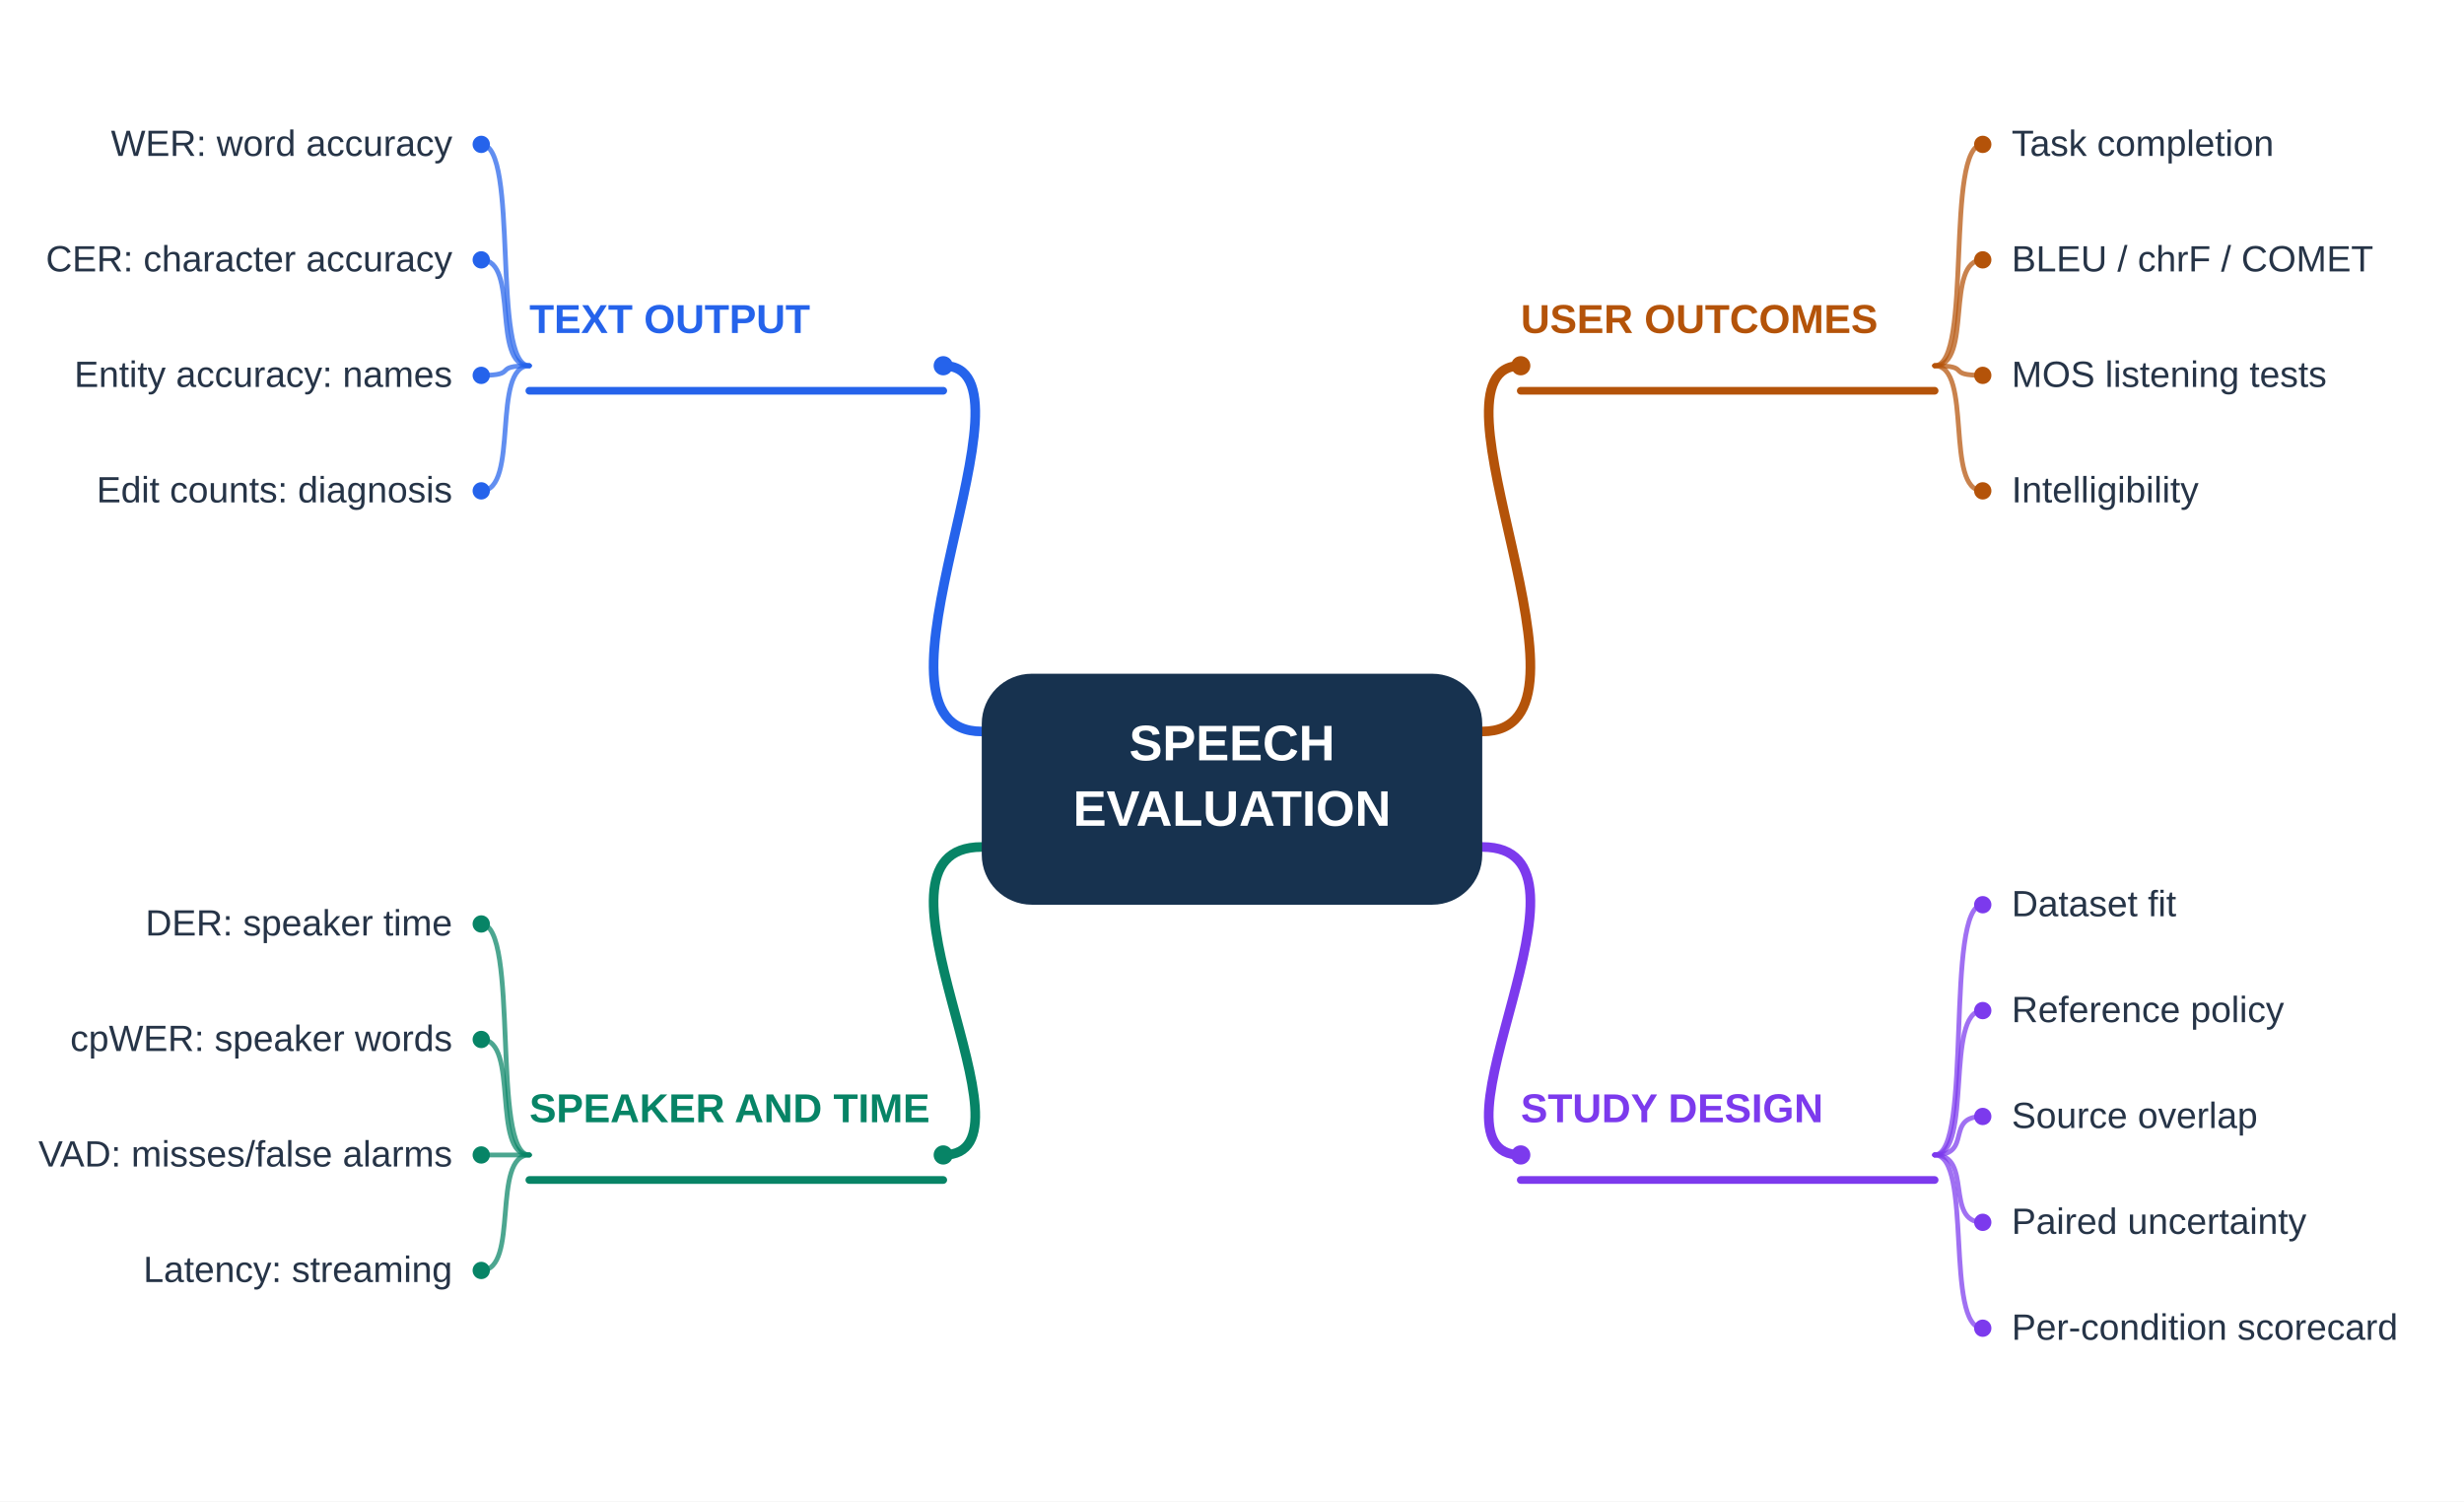
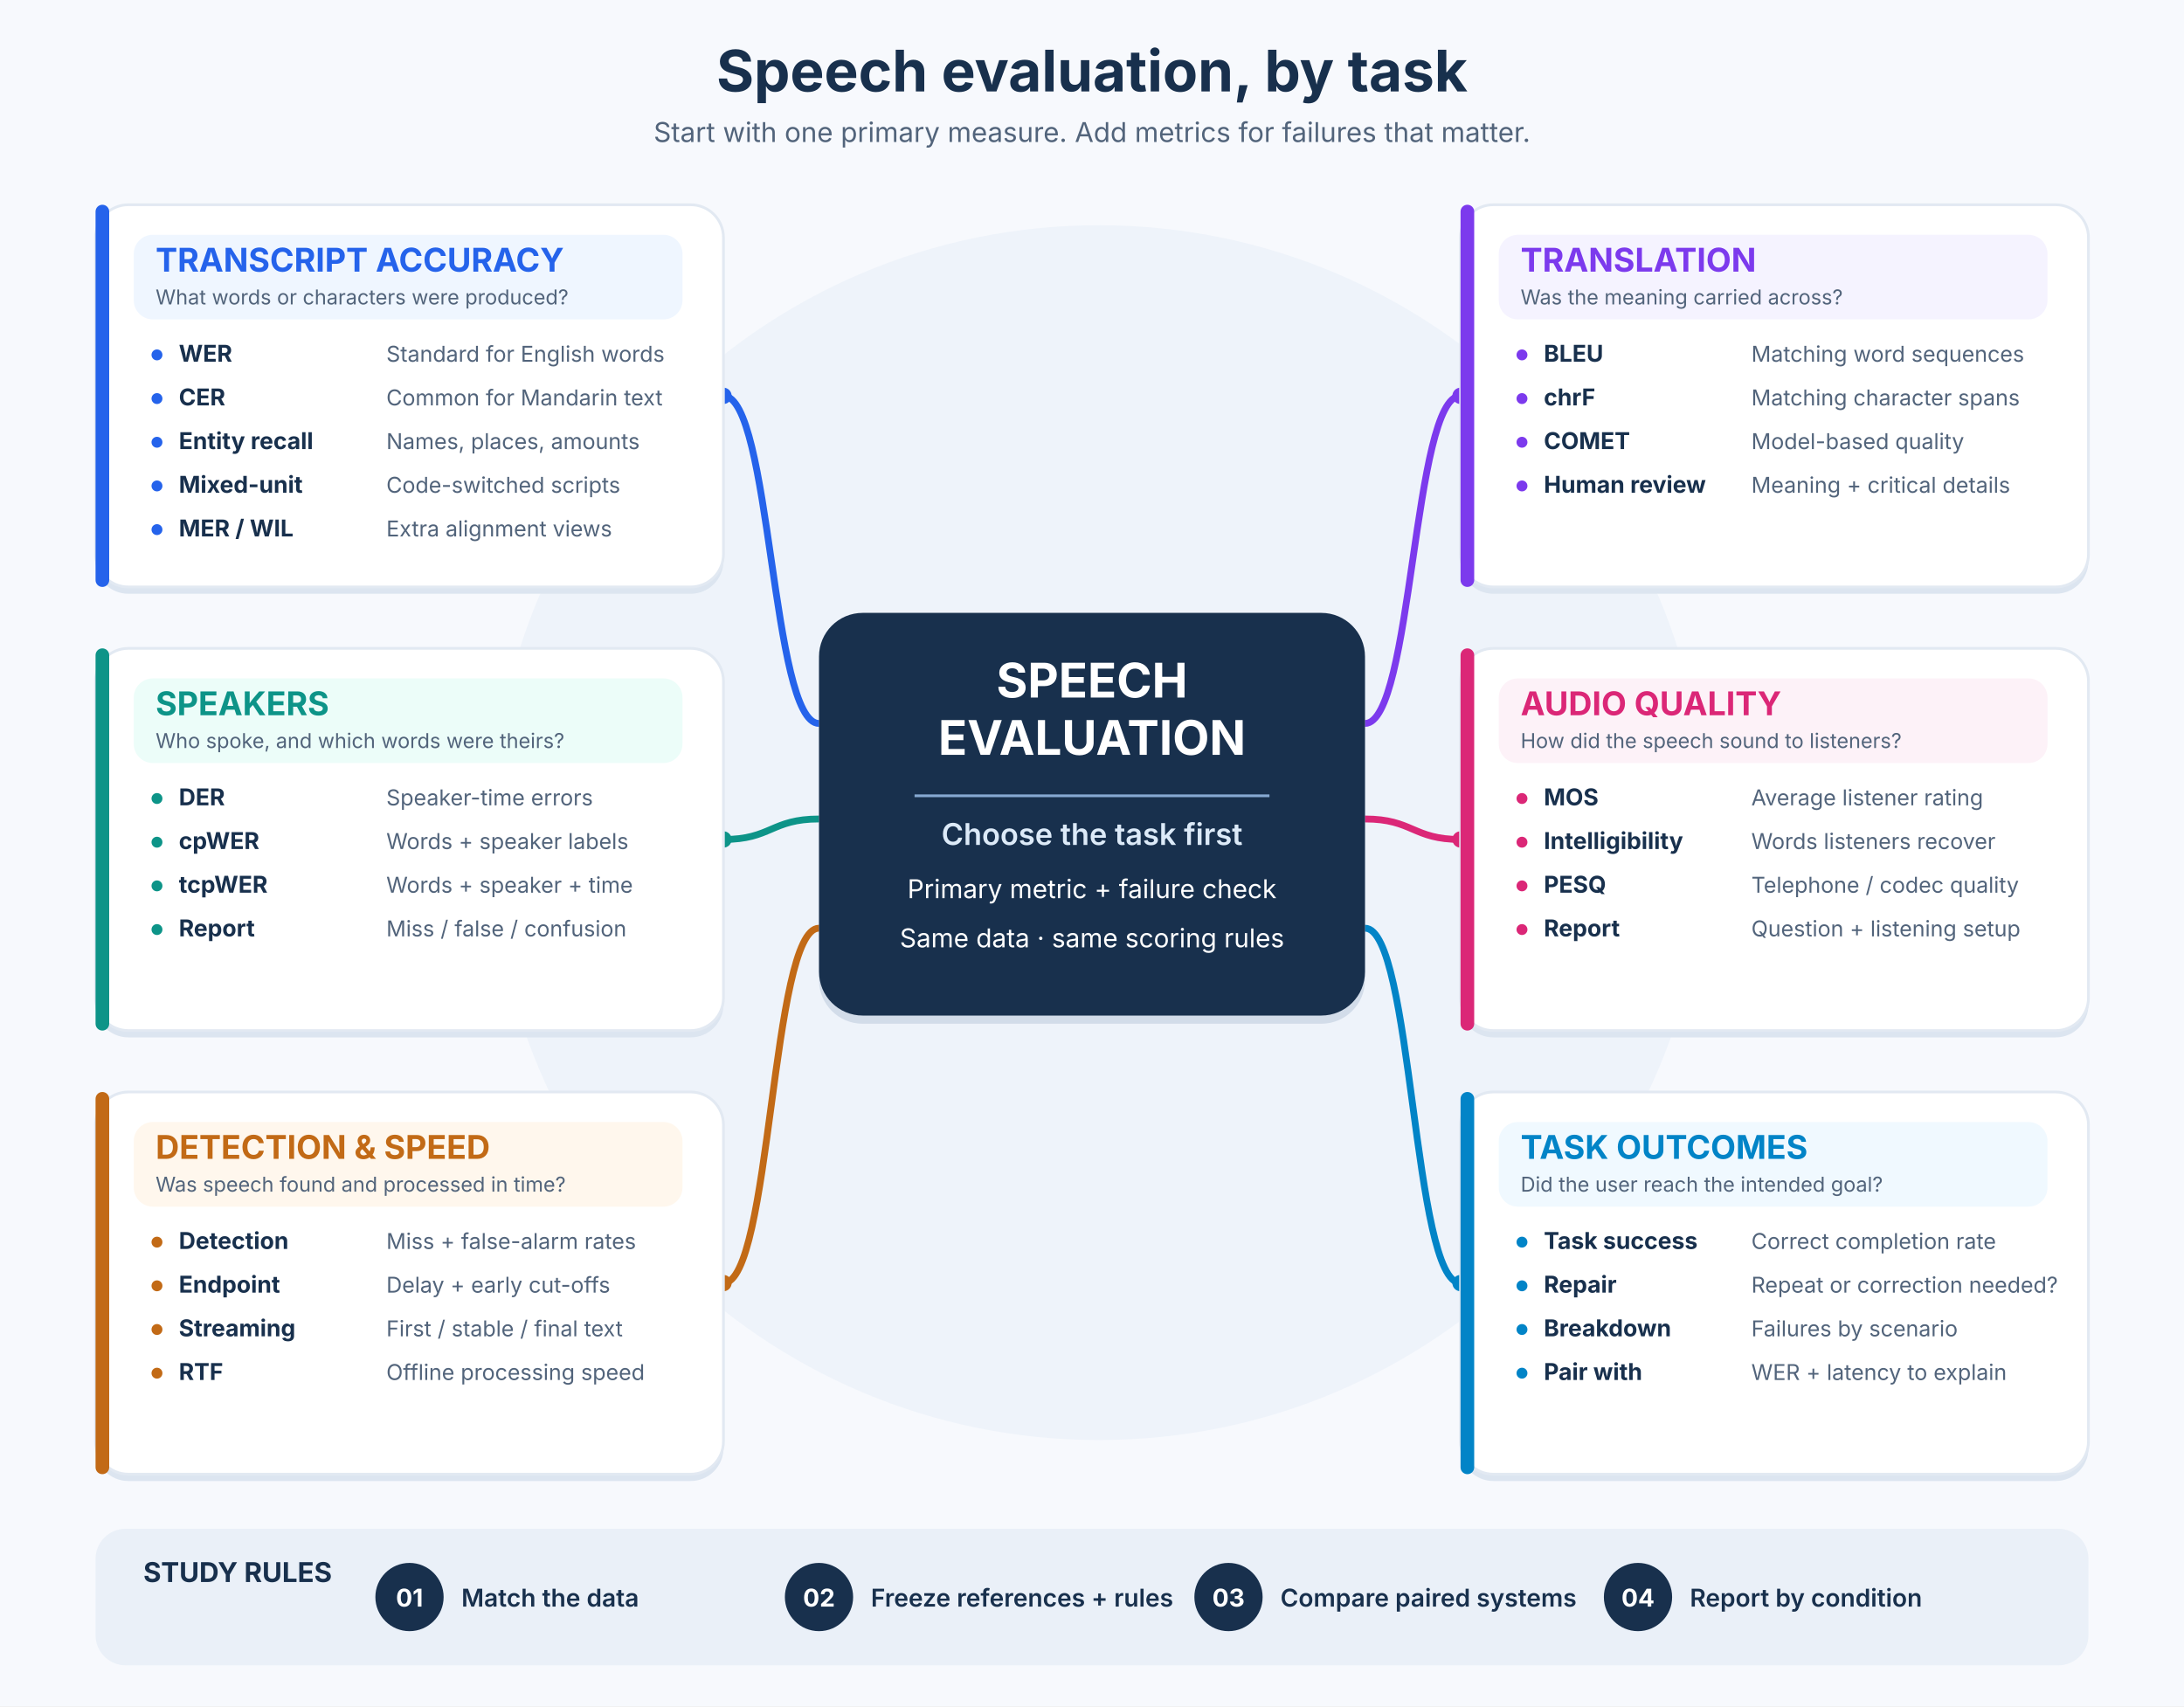
- <svg xmlns="http://www.w3.org/2000/svg" width="1280" height="780" viewBox="0 0 1280 780" role="img" aria-labelledby="title desc">
-   <rect width="1280" height="780" fill="#ffffff" />
-   <path d="M 510 380 C 440 380, 545 190, 490 190" fill="none" stroke="#2563eb" stroke-width="5" stroke-linecap="round" />
-   <circle cx="490" cy="190" r="5" fill="#2563eb" />
-   <path d="M 275 190 C 255 190, 270 75, 250 75" fill="none" stroke="#2563eb" stroke-opacity=".72" stroke-width="2.5" stroke-linecap="round" />
-   <circle cx="250" cy="75" r="4.5" fill="#2563eb" />
-   <text x="235" y="81" text-anchor="end" font-family="-apple-system,BlinkMacSystemFont,Segoe UI,Arial,sans-serif" font-size="19" font-weight="500" fill="#263447">WER: word accuracy</text>
-   <path d="M 275 190 C 255 190, 270 135, 250 135" fill="none" stroke="#2563eb" stroke-opacity=".72" stroke-width="2.5" stroke-linecap="round" />
-   <circle cx="250" cy="135" r="4.5" fill="#2563eb" />
-   <text x="235" y="141" text-anchor="end" font-family="-apple-system,BlinkMacSystemFont,Segoe UI,Arial,sans-serif" font-size="19" font-weight="500" fill="#263447">CER: character accuracy</text>
-   <path d="M 275 190 C 255 190, 270 195, 250 195" fill="none" stroke="#2563eb" stroke-opacity=".72" stroke-width="2.5" stroke-linecap="round" />
-   <circle cx="250" cy="195" r="4.5" fill="#2563eb" />
-   <text x="235" y="201" text-anchor="end" font-family="-apple-system,BlinkMacSystemFont,Segoe UI,Arial,sans-serif" font-size="19" font-weight="500" fill="#263447">Entity accuracy: names</text>
-   <path d="M 275 190 C 255 190, 270 255, 250 255" fill="none" stroke="#2563eb" stroke-opacity=".72" stroke-width="2.5" stroke-linecap="round" />
-   <circle cx="250" cy="255" r="4.5" fill="#2563eb" />
-   <text x="235" y="261" text-anchor="end" font-family="-apple-system,BlinkMacSystemFont,Segoe UI,Arial,sans-serif" font-size="19" font-weight="500" fill="#263447">Edit counts: diagnosis</text>
-   <text x="275" y="173" text-anchor="start" font-family="-apple-system,BlinkMacSystemFont,Segoe UI,Arial,sans-serif" font-size="21" font-weight="700" fill="#2563eb">TEXT OUTPUT</text>
-   <path d="M 275 203 H 490" stroke="#2563eb" stroke-width="4" stroke-linecap="round" />
-   <path d="M 510 440 C 440 440, 545 600, 490 600" fill="none" stroke="#078466" stroke-width="5" stroke-linecap="round" />
-   <circle cx="490" cy="600" r="5" fill="#078466" />
-   <path d="M 275 600 C 255 600, 270 480, 250 480" fill="none" stroke="#078466" stroke-opacity=".72" stroke-width="2.5" stroke-linecap="round" />
-   <circle cx="250" cy="480" r="4.5" fill="#078466" />
-   <text x="235" y="486" text-anchor="end" font-family="-apple-system,BlinkMacSystemFont,Segoe UI,Arial,sans-serif" font-size="19" font-weight="500" fill="#263447">DER: speaker time</text>
-   <path d="M 275 600 C 255 600, 270 540, 250 540" fill="none" stroke="#078466" stroke-opacity=".72" stroke-width="2.5" stroke-linecap="round" />
-   <circle cx="250" cy="540" r="4.5" fill="#078466" />
-   <text x="235" y="546" text-anchor="end" font-family="-apple-system,BlinkMacSystemFont,Segoe UI,Arial,sans-serif" font-size="19" font-weight="500" fill="#263447">cpWER: speaker words</text>
-   <path d="M 275 600 C 255 600, 270 600, 250 600" fill="none" stroke="#078466" stroke-opacity=".72" stroke-width="2.5" stroke-linecap="round" />
-   <circle cx="250" cy="600" r="4.5" fill="#078466" />
-   <text x="235" y="606" text-anchor="end" font-family="-apple-system,BlinkMacSystemFont,Segoe UI,Arial,sans-serif" font-size="19" font-weight="500" fill="#263447">VAD: misses/false alarms</text>
-   <path d="M 275 600 C 255 600, 270 660, 250 660" fill="none" stroke="#078466" stroke-opacity=".72" stroke-width="2.5" stroke-linecap="round" />
-   <circle cx="250" cy="660" r="4.5" fill="#078466" />
-   <text x="235" y="666" text-anchor="end" font-family="-apple-system,BlinkMacSystemFont,Segoe UI,Arial,sans-serif" font-size="19" font-weight="500" fill="#263447">Latency: streaming</text>
-   <text x="275" y="583" text-anchor="start" font-family="-apple-system,BlinkMacSystemFont,Segoe UI,Arial,sans-serif" font-size="21" font-weight="700" fill="#078466">SPEAKER AND TIME</text>
-   <path d="M 275 613 H 490" stroke="#078466" stroke-width="4" stroke-linecap="round" />
-   <path d="M 770 380 C 840 380, 735 190, 790 190" fill="none" stroke="#b45309" stroke-width="5" stroke-linecap="round" />
-   <circle cx="790" cy="190" r="5" fill="#b45309" />
-   <path d="M 1005 190 C 1025 190, 1010 75, 1030 75" fill="none" stroke="#b45309" stroke-opacity=".72" stroke-width="2.5" stroke-linecap="round" />
-   <circle cx="1030" cy="75" r="4.5" fill="#b45309" />
-   <text x="1045" y="81" text-anchor="start" font-family="-apple-system,BlinkMacSystemFont,Segoe UI,Arial,sans-serif" font-size="19" font-weight="500" fill="#263447">Task completion</text>
-   <path d="M 1005 190 C 1025 190, 1010 135, 1030 135" fill="none" stroke="#b45309" stroke-opacity=".72" stroke-width="2.5" stroke-linecap="round" />
-   <circle cx="1030" cy="135" r="4.5" fill="#b45309" />
-   <text x="1045" y="141" text-anchor="start" font-family="-apple-system,BlinkMacSystemFont,Segoe UI,Arial,sans-serif" font-size="19" font-weight="500" fill="#263447">BLEU / chrF / COMET</text>
-   <path d="M 1005 190 C 1025 190, 1010 195, 1030 195" fill="none" stroke="#b45309" stroke-opacity=".72" stroke-width="2.5" stroke-linecap="round" />
-   <circle cx="1030" cy="195" r="4.5" fill="#b45309" />
-   <text x="1045" y="201" text-anchor="start" font-family="-apple-system,BlinkMacSystemFont,Segoe UI,Arial,sans-serif" font-size="19" font-weight="500" fill="#263447">MOS listening tests</text>
-   <path d="M 1005 190 C 1025 190, 1010 255, 1030 255" fill="none" stroke="#b45309" stroke-opacity=".72" stroke-width="2.5" stroke-linecap="round" />
-   <circle cx="1030" cy="255" r="4.5" fill="#b45309" />
-   <text x="1045" y="261" text-anchor="start" font-family="-apple-system,BlinkMacSystemFont,Segoe UI,Arial,sans-serif" font-size="19" font-weight="500" fill="#263447">Intelligibility</text>
-   <text x="790" y="173" text-anchor="start" font-family="-apple-system,BlinkMacSystemFont,Segoe UI,Arial,sans-serif" font-size="21" font-weight="700" fill="#b45309">USER OUTCOMES</text>
-   <path d="M 790 203 H 1005" stroke="#b45309" stroke-width="4" stroke-linecap="round" />
-   <path d="M 770 440 C 840 440, 735 600, 790 600" fill="none" stroke="#7c3aed" stroke-width="5" stroke-linecap="round" />
-   <circle cx="790" cy="600" r="5" fill="#7c3aed" />
-   <path d="M 1005 600 C 1025 600, 1010 470, 1030 470" fill="none" stroke="#7c3aed" stroke-opacity=".72" stroke-width="2.5" stroke-linecap="round" />
-   <circle cx="1030" cy="470" r="4.5" fill="#7c3aed" />
-   <text x="1045" y="476" text-anchor="start" font-family="-apple-system,BlinkMacSystemFont,Segoe UI,Arial,sans-serif" font-size="19" font-weight="500" fill="#263447">Dataset fit</text>
-   <path d="M 1005 600 C 1025 600, 1010 525, 1030 525" fill="none" stroke="#7c3aed" stroke-opacity=".72" stroke-width="2.5" stroke-linecap="round" />
-   <circle cx="1030" cy="525" r="4.5" fill="#7c3aed" />
-   <text x="1045" y="531" text-anchor="start" font-family="-apple-system,BlinkMacSystemFont,Segoe UI,Arial,sans-serif" font-size="19" font-weight="500" fill="#263447">Reference policy</text>
-   <path d="M 1005 600 C 1025 600, 1010 580, 1030 580" fill="none" stroke="#7c3aed" stroke-opacity=".72" stroke-width="2.5" stroke-linecap="round" />
-   <circle cx="1030" cy="580" r="4.5" fill="#7c3aed" />
-   <text x="1045" y="586" text-anchor="start" font-family="-apple-system,BlinkMacSystemFont,Segoe UI,Arial,sans-serif" font-size="19" font-weight="500" fill="#263447">Source overlap</text>
-   <path d="M 1005 600 C 1025 600, 1010 635, 1030 635" fill="none" stroke="#7c3aed" stroke-opacity=".72" stroke-width="2.5" stroke-linecap="round" />
-   <circle cx="1030" cy="635" r="4.5" fill="#7c3aed" />
-   <text x="1045" y="641" text-anchor="start" font-family="-apple-system,BlinkMacSystemFont,Segoe UI,Arial,sans-serif" font-size="19" font-weight="500" fill="#263447">Paired uncertainty</text>
-   <path d="M 1005 600 C 1025 600, 1010 690, 1030 690" fill="none" stroke="#7c3aed" stroke-opacity=".72" stroke-width="2.5" stroke-linecap="round" />
-   <circle cx="1030" cy="690" r="4.5" fill="#7c3aed" />
-   <text x="1045" y="696" text-anchor="start" font-family="-apple-system,BlinkMacSystemFont,Segoe UI,Arial,sans-serif" font-size="19" font-weight="500" fill="#263447">Per-condition scorecard</text>
-   <text x="790" y="583" text-anchor="start" font-family="-apple-system,BlinkMacSystemFont,Segoe UI,Arial,sans-serif" font-size="21" font-weight="700" fill="#7c3aed">STUDY DESIGN</text>
-   <path d="M 790 613 H 1005" stroke="#7c3aed" stroke-width="4" stroke-linecap="round" />
-   <rect x="510" y="350" width="260" height="120" rx="26" fill="#17324f" />
-   <text x="640" y="395" text-anchor="middle" font-family="-apple-system,BlinkMacSystemFont,Segoe UI,Arial,sans-serif" font-size="26" font-weight="700" fill="#ffffff">SPEECH</text>
-   <text x="640" y="429" text-anchor="middle" font-family="-apple-system,BlinkMacSystemFont,Segoe UI,Arial,sans-serif" font-size="26" font-weight="700" fill="#ffffff">EVALUATION</text>
+ <svg xmlns="http://www.w3.org/2000/svg" width="1600" height="1250" viewBox="0 0 1600 1250" role="img" aria-labelledby="title desc">
+   <rect x="0" y="0" width="1600" height="1250" rx="0" fill="#f7f9fd" stroke="none" stroke-width="1" />
+   <circle cx="805" cy="610" r="445" fill="#eef3fa" />
+   <text x="800" y="67" text-anchor="middle" font-family="Inter,Segoe UI,Arial,sans-serif" font-size="42" font-weight="750" fill="#18304d">Speech evaluation, by task</text>
+   <text x="800" y="104" text-anchor="middle" font-family="Inter,Segoe UI,Arial,sans-serif" font-size="20" font-weight="400" fill="#52647b">Start with one primary measure. Add metrics for failures that matter.</text>
+   <path d="M 600 530 C 565 530, 565 290, 530 290" fill="none" stroke="#2563eb" stroke-width="5" stroke-linecap="round" />
+   <circle cx="530" cy="290" r="6" fill="#2563eb" />
+   <path d="M 600 600 C 565 600, 565 615, 530 615" fill="none" stroke="#0d9488" stroke-width="5" stroke-linecap="round" />
+   <circle cx="530" cy="615" r="6" fill="#0d9488" />
+   <path d="M 600 680 C 565 680, 565 940, 530 940" fill="none" stroke="#c26a16" stroke-width="5" stroke-linecap="round" />
+   <circle cx="530" cy="940" r="6" fill="#c26a16" />
+   <path d="M 1000 530 C 1035 530, 1035 290, 1070 290" fill="none" stroke="#7c3aed" stroke-width="5" stroke-linecap="round" />
+   <circle cx="1070" cy="290" r="6" fill="#7c3aed" />
+   <path d="M 1000 600 C 1035 600, 1035 615, 1070 615" fill="none" stroke="#db2777" stroke-width="5" stroke-linecap="round" />
+   <circle cx="1070" cy="615" r="6" fill="#db2777" />
+   <path d="M 1000 680 C 1035 680, 1035 940, 1070 940" fill="none" stroke="#0284c7" stroke-width="5" stroke-linecap="round" />
+   <circle cx="1070" cy="940" r="6" fill="#0284c7" />
+   <rect x="70" y="155" width="460" height="280" rx="24" fill="#dce5f0" stroke="none" stroke-width="1" />
+   <rect x="70" y="150" width="460" height="280" rx="24" fill="#ffffff" stroke="#e2e9f2" stroke-width="2" />
+   <rect x="70" y="150" width="10" height="280" rx="5" fill="#2563eb" stroke="none" stroke-width="1" />
+   <rect x="98" y="172" width="402" height="62" rx="14" fill="#eff6ff" stroke="none" stroke-width="1" />
+   <text x="114" y="199" text-anchor="start" font-family="Inter,Segoe UI,Arial,sans-serif" font-size="24" font-weight="700" fill="#2563eb">TRANSCRIPT ACCURACY</text>
+   <text x="114" y="223" text-anchor="start" font-family="Inter,Segoe UI,Arial,sans-serif" font-size="15" font-weight="400" fill="#52647b">What words or characters were produced?</text>
+   <circle cx="115" cy="260" r="4" fill="#2563eb" />
+   <text x="131" y="265" text-anchor="start" font-family="Inter,Segoe UI,Arial,sans-serif" font-size="17" font-weight="700" fill="#18304d">WER</text>
+   <text x="283" y="265" text-anchor="start" font-family="Inter,Segoe UI,Arial,sans-serif" font-size="16" font-weight="400" fill="#52647b">Standard for English words</text>
+   <circle cx="115" cy="292" r="4" fill="#2563eb" />
+   <text x="131" y="297" text-anchor="start" font-family="Inter,Segoe UI,Arial,sans-serif" font-size="17" font-weight="700" fill="#18304d">CER</text>
+   <text x="283" y="297" text-anchor="start" font-family="Inter,Segoe UI,Arial,sans-serif" font-size="16" font-weight="400" fill="#52647b">Common for Mandarin text</text>
+   <circle cx="115" cy="324" r="4" fill="#2563eb" />
+   <text x="131" y="329" text-anchor="start" font-family="Inter,Segoe UI,Arial,sans-serif" font-size="17" font-weight="700" fill="#18304d">Entity recall</text>
+   <text x="283" y="329" text-anchor="start" font-family="Inter,Segoe UI,Arial,sans-serif" font-size="16" font-weight="400" fill="#52647b">Names, places, amounts</text>
+   <circle cx="115" cy="356" r="4" fill="#2563eb" />
+   <text x="131" y="361" text-anchor="start" font-family="Inter,Segoe UI,Arial,sans-serif" font-size="17" font-weight="700" fill="#18304d">Mixed-unit</text>
+   <text x="283" y="361" text-anchor="start" font-family="Inter,Segoe UI,Arial,sans-serif" font-size="16" font-weight="400" fill="#52647b">Code-switched scripts</text>
+   <circle cx="115" cy="388" r="4" fill="#2563eb" />
+   <text x="131" y="393" text-anchor="start" font-family="Inter,Segoe UI,Arial,sans-serif" font-size="17" font-weight="700" fill="#18304d">MER / WIL</text>
+   <text x="283" y="393" text-anchor="start" font-family="Inter,Segoe UI,Arial,sans-serif" font-size="16" font-weight="400" fill="#52647b">Extra alignment views</text>
+   <rect x="70" y="480" width="460" height="280" rx="24" fill="#dce5f0" stroke="none" stroke-width="1" />
+   <rect x="70" y="475" width="460" height="280" rx="24" fill="#ffffff" stroke="#e2e9f2" stroke-width="2" />
+   <rect x="70" y="475" width="10" height="280" rx="5" fill="#0d9488" stroke="none" stroke-width="1" />
+   <rect x="98" y="497" width="402" height="62" rx="14" fill="#ecfdf9" stroke="none" stroke-width="1" />
+   <text x="114" y="524" text-anchor="start" font-family="Inter,Segoe UI,Arial,sans-serif" font-size="24" font-weight="700" fill="#0d9488">SPEAKERS</text>
+   <text x="114" y="548" text-anchor="start" font-family="Inter,Segoe UI,Arial,sans-serif" font-size="15" font-weight="400" fill="#52647b">Who spoke, and which words were theirs?</text>
+   <circle cx="115" cy="585" r="4" fill="#0d9488" />
+   <text x="131" y="590" text-anchor="start" font-family="Inter,Segoe UI,Arial,sans-serif" font-size="17" font-weight="700" fill="#18304d">DER</text>
+   <text x="283" y="590" text-anchor="start" font-family="Inter,Segoe UI,Arial,sans-serif" font-size="16" font-weight="400" fill="#52647b">Speaker-time errors</text>
+   <circle cx="115" cy="617" r="4" fill="#0d9488" />
+   <text x="131" y="622" text-anchor="start" font-family="Inter,Segoe UI,Arial,sans-serif" font-size="17" font-weight="700" fill="#18304d">cpWER</text>
+   <text x="283" y="622" text-anchor="start" font-family="Inter,Segoe UI,Arial,sans-serif" font-size="16" font-weight="400" fill="#52647b">Words + speaker labels</text>
+   <circle cx="115" cy="649" r="4" fill="#0d9488" />
+   <text x="131" y="654" text-anchor="start" font-family="Inter,Segoe UI,Arial,sans-serif" font-size="17" font-weight="700" fill="#18304d">tcpWER</text>
+   <text x="283" y="654" text-anchor="start" font-family="Inter,Segoe UI,Arial,sans-serif" font-size="16" font-weight="400" fill="#52647b">Words + speaker + time</text>
+   <circle cx="115" cy="681" r="4" fill="#0d9488" />
+   <text x="131" y="686" text-anchor="start" font-family="Inter,Segoe UI,Arial,sans-serif" font-size="17" font-weight="700" fill="#18304d">Report</text>
+   <text x="283" y="686" text-anchor="start" font-family="Inter,Segoe UI,Arial,sans-serif" font-size="16" font-weight="400" fill="#52647b">Miss / false / confusion</text>
+   <rect x="70" y="805" width="460" height="280" rx="24" fill="#dce5f0" stroke="none" stroke-width="1" />
+   <rect x="70" y="800" width="460" height="280" rx="24" fill="#ffffff" stroke="#e2e9f2" stroke-width="2" />
+   <rect x="70" y="800" width="10" height="280" rx="5" fill="#c26a16" stroke="none" stroke-width="1" />
+   <rect x="98" y="822" width="402" height="62" rx="14" fill="#fff7ed" stroke="none" stroke-width="1" />
+   <text x="114" y="849" text-anchor="start" font-family="Inter,Segoe UI,Arial,sans-serif" font-size="24" font-weight="700" fill="#c26a16">DETECTION &amp; SPEED</text>
+   <text x="114" y="873" text-anchor="start" font-family="Inter,Segoe UI,Arial,sans-serif" font-size="15" font-weight="400" fill="#52647b">Was speech found and processed in time?</text>
+   <circle cx="115" cy="910" r="4" fill="#c26a16" />
+   <text x="131" y="915" text-anchor="start" font-family="Inter,Segoe UI,Arial,sans-serif" font-size="17" font-weight="700" fill="#18304d">Detection</text>
+   <text x="283" y="915" text-anchor="start" font-family="Inter,Segoe UI,Arial,sans-serif" font-size="16" font-weight="400" fill="#52647b">Miss + false-alarm rates</text>
+   <circle cx="115" cy="942" r="4" fill="#c26a16" />
+   <text x="131" y="947" text-anchor="start" font-family="Inter,Segoe UI,Arial,sans-serif" font-size="17" font-weight="700" fill="#18304d">Endpoint</text>
+   <text x="283" y="947" text-anchor="start" font-family="Inter,Segoe UI,Arial,sans-serif" font-size="16" font-weight="400" fill="#52647b">Delay + early cut-offs</text>
+   <circle cx="115" cy="974" r="4" fill="#c26a16" />
+   <text x="131" y="979" text-anchor="start" font-family="Inter,Segoe UI,Arial,sans-serif" font-size="17" font-weight="700" fill="#18304d">Streaming</text>
+   <text x="283" y="979" text-anchor="start" font-family="Inter,Segoe UI,Arial,sans-serif" font-size="16" font-weight="400" fill="#52647b">First / stable / final text</text>
+   <circle cx="115" cy="1006" r="4" fill="#c26a16" />
+   <text x="131" y="1011" text-anchor="start" font-family="Inter,Segoe UI,Arial,sans-serif" font-size="17" font-weight="700" fill="#18304d">RTF</text>
+   <text x="283" y="1011" text-anchor="start" font-family="Inter,Segoe UI,Arial,sans-serif" font-size="16" font-weight="400" fill="#52647b">Offline processing speed</text>
+   <rect x="1070" y="155" width="460" height="280" rx="24" fill="#dce5f0" stroke="none" stroke-width="1" />
+   <rect x="1070" y="150" width="460" height="280" rx="24" fill="#ffffff" stroke="#e2e9f2" stroke-width="2" />
+   <rect x="1070" y="150" width="10" height="280" rx="5" fill="#7c3aed" stroke="none" stroke-width="1" />
+   <rect x="1098" y="172" width="402" height="62" rx="14" fill="#f5f3ff" stroke="none" stroke-width="1" />
+   <text x="1114" y="199" text-anchor="start" font-family="Inter,Segoe UI,Arial,sans-serif" font-size="24" font-weight="700" fill="#7c3aed">TRANSLATION</text>
+   <text x="1114" y="223" text-anchor="start" font-family="Inter,Segoe UI,Arial,sans-serif" font-size="15" font-weight="400" fill="#52647b">Was the meaning carried across?</text>
+   <circle cx="1115" cy="260" r="4" fill="#7c3aed" />
+   <text x="1131" y="265" text-anchor="start" font-family="Inter,Segoe UI,Arial,sans-serif" font-size="17" font-weight="700" fill="#18304d">BLEU</text>
+   <text x="1283" y="265" text-anchor="start" font-family="Inter,Segoe UI,Arial,sans-serif" font-size="16" font-weight="400" fill="#52647b">Matching word sequences</text>
+   <circle cx="1115" cy="292" r="4" fill="#7c3aed" />
+   <text x="1131" y="297" text-anchor="start" font-family="Inter,Segoe UI,Arial,sans-serif" font-size="17" font-weight="700" fill="#18304d">chrF</text>
+   <text x="1283" y="297" text-anchor="start" font-family="Inter,Segoe UI,Arial,sans-serif" font-size="16" font-weight="400" fill="#52647b">Matching character spans</text>
+   <circle cx="1115" cy="324" r="4" fill="#7c3aed" />
+   <text x="1131" y="329" text-anchor="start" font-family="Inter,Segoe UI,Arial,sans-serif" font-size="17" font-weight="700" fill="#18304d">COMET</text>
+   <text x="1283" y="329" text-anchor="start" font-family="Inter,Segoe UI,Arial,sans-serif" font-size="16" font-weight="400" fill="#52647b">Model-based quality</text>
+   <circle cx="1115" cy="356" r="4" fill="#7c3aed" />
+   <text x="1131" y="361" text-anchor="start" font-family="Inter,Segoe UI,Arial,sans-serif" font-size="17" font-weight="700" fill="#18304d">Human review</text>
+   <text x="1283" y="361" text-anchor="start" font-family="Inter,Segoe UI,Arial,sans-serif" font-size="16" font-weight="400" fill="#52647b">Meaning + critical details</text>
+   <rect x="1070" y="480" width="460" height="280" rx="24" fill="#dce5f0" stroke="none" stroke-width="1" />
+   <rect x="1070" y="475" width="460" height="280" rx="24" fill="#ffffff" stroke="#e2e9f2" stroke-width="2" />
+   <rect x="1070" y="475" width="10" height="280" rx="5" fill="#db2777" stroke="none" stroke-width="1" />
+   <rect x="1098" y="497" width="402" height="62" rx="14" fill="#fdf2f8" stroke="none" stroke-width="1" />
+   <text x="1114" y="524" text-anchor="start" font-family="Inter,Segoe UI,Arial,sans-serif" font-size="24" font-weight="700" fill="#db2777">AUDIO QUALITY</text>
+   <text x="1114" y="548" text-anchor="start" font-family="Inter,Segoe UI,Arial,sans-serif" font-size="15" font-weight="400" fill="#52647b">How did the speech sound to listeners?</text>
+   <circle cx="1115" cy="585" r="4" fill="#db2777" />
+   <text x="1131" y="590" text-anchor="start" font-family="Inter,Segoe UI,Arial,sans-serif" font-size="17" font-weight="700" fill="#18304d">MOS</text>
+   <text x="1283" y="590" text-anchor="start" font-family="Inter,Segoe UI,Arial,sans-serif" font-size="16" font-weight="400" fill="#52647b">Average listener rating</text>
+   <circle cx="1115" cy="617" r="4" fill="#db2777" />
+   <text x="1131" y="622" text-anchor="start" font-family="Inter,Segoe UI,Arial,sans-serif" font-size="17" font-weight="700" fill="#18304d">Intelligibility</text>
+   <text x="1283" y="622" text-anchor="start" font-family="Inter,Segoe UI,Arial,sans-serif" font-size="16" font-weight="400" fill="#52647b">Words listeners recover</text>
+   <circle cx="1115" cy="649" r="4" fill="#db2777" />
+   <text x="1131" y="654" text-anchor="start" font-family="Inter,Segoe UI,Arial,sans-serif" font-size="17" font-weight="700" fill="#18304d">PESQ</text>
+   <text x="1283" y="654" text-anchor="start" font-family="Inter,Segoe UI,Arial,sans-serif" font-size="16" font-weight="400" fill="#52647b">Telephone / codec quality</text>
+   <circle cx="1115" cy="681" r="4" fill="#db2777" />
+   <text x="1131" y="686" text-anchor="start" font-family="Inter,Segoe UI,Arial,sans-serif" font-size="17" font-weight="700" fill="#18304d">Report</text>
+   <text x="1283" y="686" text-anchor="start" font-family="Inter,Segoe UI,Arial,sans-serif" font-size="16" font-weight="400" fill="#52647b">Question + listening setup</text>
+   <rect x="1070" y="805" width="460" height="280" rx="24" fill="#dce5f0" stroke="none" stroke-width="1" />
+   <rect x="1070" y="800" width="460" height="280" rx="24" fill="#ffffff" stroke="#e2e9f2" stroke-width="2" />
+   <rect x="1070" y="800" width="10" height="280" rx="5" fill="#0284c7" stroke="none" stroke-width="1" />
+   <rect x="1098" y="822" width="402" height="62" rx="14" fill="#f0f9ff" stroke="none" stroke-width="1" />
+   <text x="1114" y="849" text-anchor="start" font-family="Inter,Segoe UI,Arial,sans-serif" font-size="24" font-weight="700" fill="#0284c7">TASK OUTCOMES</text>
+   <text x="1114" y="873" text-anchor="start" font-family="Inter,Segoe UI,Arial,sans-serif" font-size="15" font-weight="400" fill="#52647b">Did the user reach the intended goal?</text>
+   <circle cx="1115" cy="910" r="4" fill="#0284c7" />
+   <text x="1131" y="915" text-anchor="start" font-family="Inter,Segoe UI,Arial,sans-serif" font-size="17" font-weight="700" fill="#18304d">Task success</text>
+   <text x="1283" y="915" text-anchor="start" font-family="Inter,Segoe UI,Arial,sans-serif" font-size="16" font-weight="400" fill="#52647b">Correct completion rate</text>
+   <circle cx="1115" cy="942" r="4" fill="#0284c7" />
+   <text x="1131" y="947" text-anchor="start" font-family="Inter,Segoe UI,Arial,sans-serif" font-size="17" font-weight="700" fill="#18304d">Repair</text>
+   <text x="1283" y="947" text-anchor="start" font-family="Inter,Segoe UI,Arial,sans-serif" font-size="16" font-weight="400" fill="#52647b">Repeat or correction needed?</text>
+   <circle cx="1115" cy="974" r="4" fill="#0284c7" />
+   <text x="1131" y="979" text-anchor="start" font-family="Inter,Segoe UI,Arial,sans-serif" font-size="17" font-weight="700" fill="#18304d">Breakdown</text>
+   <text x="1283" y="979" text-anchor="start" font-family="Inter,Segoe UI,Arial,sans-serif" font-size="16" font-weight="400" fill="#52647b">Failures by scenario</text>
+   <circle cx="1115" cy="1006" r="4" fill="#0284c7" />
+   <text x="1131" y="1011" text-anchor="start" font-family="Inter,Segoe UI,Arial,sans-serif" font-size="17" font-weight="700" fill="#18304d">Pair with</text>
+   <text x="1283" y="1011" text-anchor="start" font-family="Inter,Segoe UI,Arial,sans-serif" font-size="16" font-weight="400" fill="#52647b">WER + latency to explain</text>
+   <rect x="600" y="455" width="400" height="295" rx="32" fill="#d2dce9" stroke="none" stroke-width="1" />
+   <rect x="600" y="449" width="400" height="295" rx="32" fill="#18304d" stroke="none" stroke-width="1" />
+   <text x="800" y="511" text-anchor="middle" font-family="Inter,Segoe UI,Arial,sans-serif" font-size="35" font-weight="750" fill="#ffffff">SPEECH</text>
+   <text x="800" y="553" text-anchor="middle" font-family="Inter,Segoe UI,Arial,sans-serif" font-size="35" font-weight="750" fill="#ffffff">EVALUATION</text>
+   <path d="M 670 583 H 930" stroke="#86a9d2" stroke-width="2" />
+   <text x="800" y="619" text-anchor="middle" font-family="Inter,Segoe UI,Arial,sans-serif" font-size="22" font-weight="600" fill="#dceaf8">Choose the task first</text>
+   <text x="800" y="658" text-anchor="middle" font-family="Inter,Segoe UI,Arial,sans-serif" font-size="19" font-weight="400" fill="#ffffff">Primary metric + failure check</text>
+   <text x="800" y="694" text-anchor="middle" font-family="Inter,Segoe UI,Arial,sans-serif" font-size="19" font-weight="400" fill="#ffffff">Same data · same scoring rules</text>
+   <rect x="70" y="1120" width="1460" height="100" rx="22" fill="#eaf0f8" stroke="none" stroke-width="1" />
+   <text x="105" y="1159" text-anchor="start" font-family="Inter,Segoe UI,Arial,sans-serif" font-size="20" font-weight="750" fill="#18304d">STUDY RULES</text>
+   <circle cx="300" cy="1170" r="25" fill="#18304d" />
+   <text x="300" y="1177" text-anchor="middle" font-family="Inter,Segoe UI,Arial,sans-serif" font-size="18" font-weight="700" fill="#ffffff">01</text>
+   <text x="338" y="1177" text-anchor="start" font-family="Inter,Segoe UI,Arial,sans-serif" font-size="18" font-weight="600" fill="#18304d">Match the data</text>
+   <circle cx="600" cy="1170" r="25" fill="#18304d" />
+   <text x="600" y="1177" text-anchor="middle" font-family="Inter,Segoe UI,Arial,sans-serif" font-size="18" font-weight="700" fill="#ffffff">02</text>
+   <text x="638" y="1177" text-anchor="start" font-family="Inter,Segoe UI,Arial,sans-serif" font-size="18" font-weight="600" fill="#18304d">Freeze references + rules</text>
+   <circle cx="900" cy="1170" r="25" fill="#18304d" />
+   <text x="900" y="1177" text-anchor="middle" font-family="Inter,Segoe UI,Arial,sans-serif" font-size="18" font-weight="700" fill="#ffffff">03</text>
+   <text x="938" y="1177" text-anchor="start" font-family="Inter,Segoe UI,Arial,sans-serif" font-size="18" font-weight="600" fill="#18304d">Compare paired systems</text>
+   <circle cx="1200" cy="1170" r="25" fill="#18304d" />
+   <text x="1200" y="1177" text-anchor="middle" font-family="Inter,Segoe UI,Arial,sans-serif" font-size="18" font-weight="700" fill="#ffffff">04</text>
+   <text x="1238" y="1177" text-anchor="start" font-family="Inter,Segoe UI,Arial,sans-serif" font-size="18" font-weight="600" fill="#18304d">Report by condition</text>
</svg>
